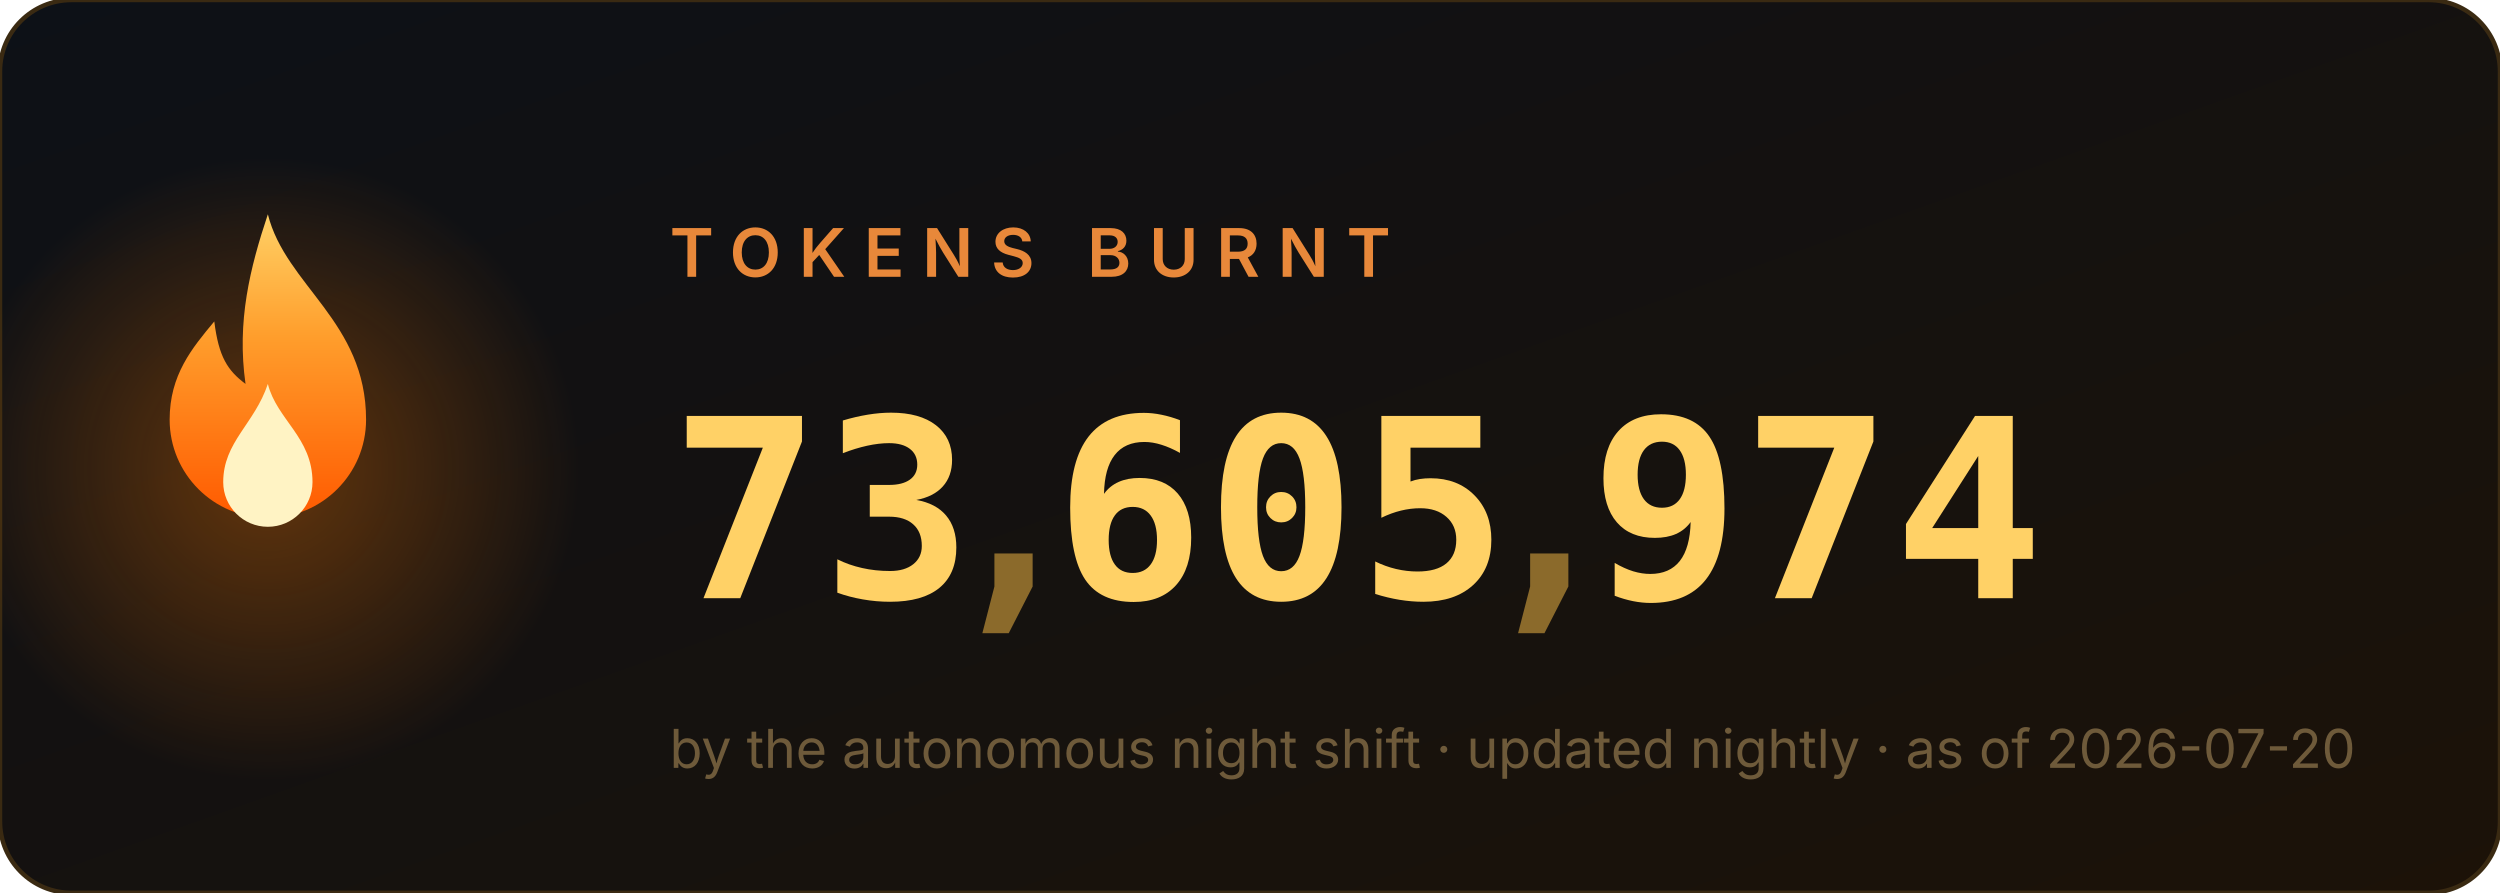
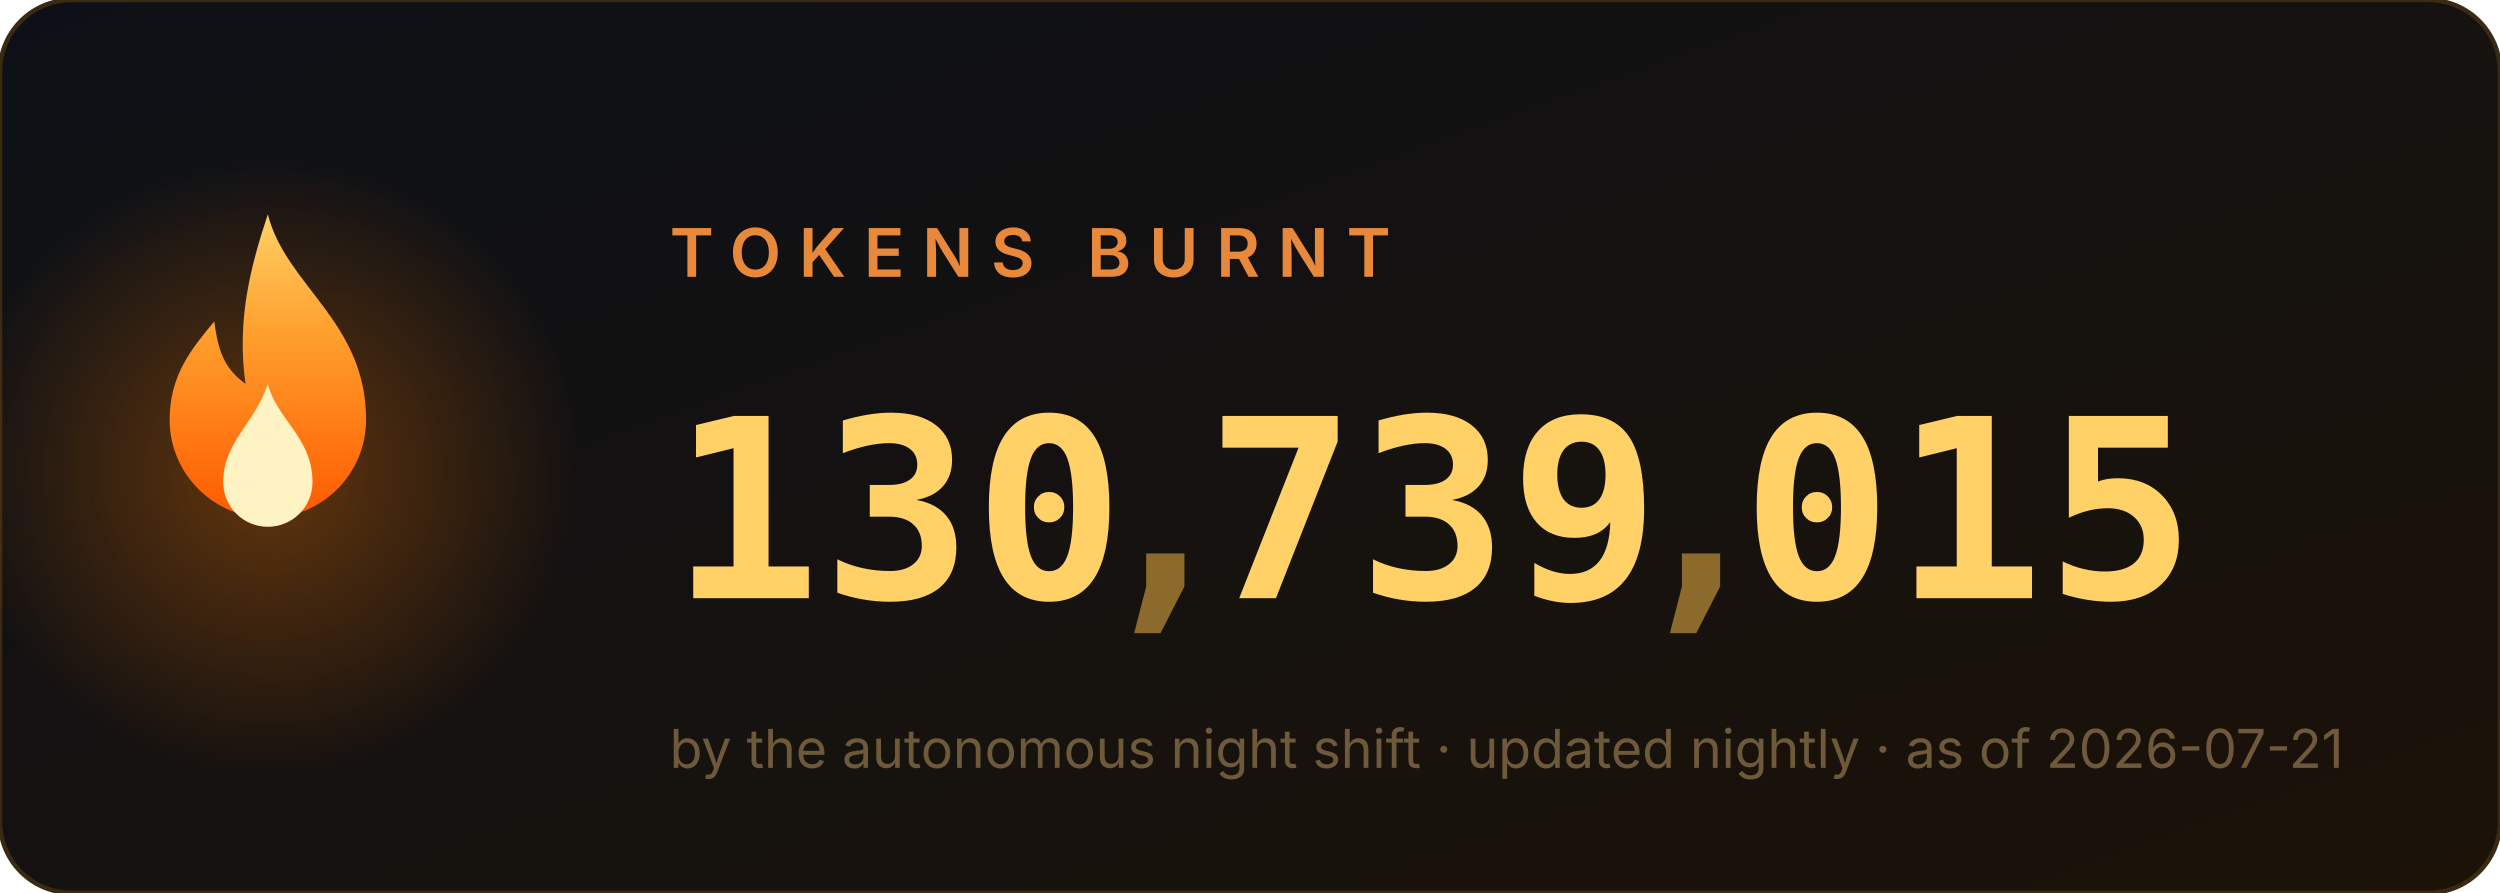
- <svg xmlns="http://www.w3.org/2000/svg" width="560" height="200" viewBox="0 0 560 200" role="img" aria-label="73,605,974 tokens burnt">
+ <svg xmlns="http://www.w3.org/2000/svg" width="560" height="200" viewBox="0 0 560 200" role="img" aria-label="130,739,015 tokens burnt">
  <style>
.num{font:700 56px ui-monospace,'Cascadia Code',Menlo,Consolas,monospace;fill:#ffd166}
.comma{fill:#8b6a2b}
.label{font:600 15px -apple-system,'Segoe UI',sans-serif;fill:#e8883a;letter-spacing:4px}
.sub{font:400 12px -apple-system,'Segoe UI',sans-serif;fill:#6e5a3a}
</style>
  <defs>
    <linearGradient id="bg" x1="0" y1="0" x2="1" y2="1">
      <stop offset="0" stop-color="#0d1117" />
      <stop offset="1" stop-color="#1c1208" />
    </linearGradient>
    <linearGradient id="fg" x1="0" y1="1" x2="0" y2="0">
      <stop offset="0" stop-color="#ff5a00" />
      <stop offset=".6" stop-color="#ff9e2c" />
      <stop offset="1" stop-color="#ffd166" />
    </linearGradient>
    <radialGradient id="halo">
      <stop offset="0" stop-color="#ff7b00" />
      <stop offset="1" stop-color="#ff7b00" stop-opacity="0" />
    </radialGradient>
  </defs>
  <rect width="560" height="200" rx="16" fill="url(#bg)" stroke="#3a2a12" />
  <circle cx="60" cy="105" r="70" fill="url(#halo)" opacity=".35">
    <animate attributeName="opacity" values=".25;.55;.25" dur="2.2s" repeatCount="indefinite" />
  </circle>
  <g transform="translate(60,128)">
    <g>
      <animateTransform attributeName="transform" type="scale" values="1 1;.95 1.1;1 1" dur="1.6s" repeatCount="indefinite" additive="sum" calcMode="spline" keySplines=".4 0 .6 1;.4 0 .6 1" />
      <path d="M0 -80c4 16 22 24 22 46a22 22 0 1 1-44 0c0-10 5-16 10-22 1 8 3 11 7 14-2-14 1-26 5-38z" fill="url(#fg)" />
      <path d="M0 -42c2 8 10 12 10 22a10 10 0 1 1-20 0c0-9 7-13 10-22z" fill="#fff3c4">
        <animateTransform attributeName="transform" type="scale" values="1 1;1.06 .92;1 1" dur="1.1s" repeatCount="indefinite" additive="sum" calcMode="spline" keySplines=".4 0 .6 1;.4 0 .6 1" />
      </path>
    </g>
  </g>
  <text x="150" y="62" class="label">TOKENS BURNT</text>
  <svg x="150" y="84" width="34" height="64" viewBox="0 0 34 64">
-     <g transform="translate(0,-448)">
+     <g transform="translate(0,-64)">
      <g>
-         <animateTransform attributeName="transform" type="translate" values="0 448;0 448;0 0" keyTimes="0;0.000;1" dur="1.39s" begin="0s" fill="freeze" additive="sum" calcMode="spline" keySplines="0 0 1 1;.2 .7 .3 1" />
+         <animateTransform attributeName="transform" type="translate" values="0 64;0 64;0 0" keyTimes="0;0.000;1" dur="0.97s" begin="0s" fill="freeze" additive="sum" calcMode="spline" keySplines="0 0 1 1;.2 .7 .3 1" />
        <text x="17" y="50" class="num" text-anchor="middle">0</text>
        <text x="17" y="114" class="num" text-anchor="middle">1</text>
        <text x="17" y="178" class="num" text-anchor="middle">2</text>
        <text x="17" y="242" class="num" text-anchor="middle">3</text>
        <text x="17" y="306" class="num" text-anchor="middle">4</text>
        <text x="17" y="370" class="num" text-anchor="middle">5</text>
        <text x="17" y="434" class="num" text-anchor="middle">6</text>
        <text x="17" y="498" class="num" text-anchor="middle">7</text>
        <text x="17" y="562" class="num" text-anchor="middle">8</text>
        <text x="17" y="626" class="num" text-anchor="middle">9</text>
      </g>
    </g>
  </svg>
  <svg x="184" y="84" width="34" height="64" viewBox="0 0 34 64">
    <g transform="translate(0,-192)">
      <g>
        <animateTransform attributeName="transform" type="translate" values="0 192;0 192;0 0" keyTimes="0;0.098;1" dur="1.23s" begin="0s" fill="freeze" additive="sum" calcMode="spline" keySplines="0 0 1 1;.2 .7 .3 1" />
        <text x="17" y="50" class="num" text-anchor="middle">0</text>
        <text x="17" y="114" class="num" text-anchor="middle">1</text>
        <text x="17" y="178" class="num" text-anchor="middle">2</text>
        <text x="17" y="242" class="num" text-anchor="middle">3</text>
        <text x="17" y="306" class="num" text-anchor="middle">4</text>
        <text x="17" y="370" class="num" text-anchor="middle">5</text>
        <text x="17" y="434" class="num" text-anchor="middle">6</text>
        <text x="17" y="498" class="num" text-anchor="middle">7</text>
        <text x="17" y="562" class="num" text-anchor="middle">8</text>
        <text x="17" y="626" class="num" text-anchor="middle">9</text>
      </g>
    </g>
  </svg>
-   <text x="227" y="134" class="num comma" text-anchor="middle">,</text>
-   <svg x="236" y="84" width="34" height="64" viewBox="0 0 34 64">
-     <g transform="translate(0,-384)">
+   <svg x="218" y="84" width="34" height="64" viewBox="0 0 34 64">
+     <g transform="translate(0,0)">
      <g>
-         <animateTransform attributeName="transform" type="translate" values="0 384;0 384;0 0" keyTimes="0;0.214;1" dur="1.68s" begin="0s" fill="freeze" additive="sum" calcMode="spline" keySplines="0 0 1 1;.2 .7 .3 1" />
+         <animateTransform attributeName="transform" type="translate" values="0 0;0 0;0 0" keyTimes="0;0.211;1" dur="1.14s" begin="0s" fill="freeze" additive="sum" calcMode="spline" keySplines="0 0 1 1;.2 .7 .3 1" />
        <text x="17" y="50" class="num" text-anchor="middle">0</text>
        <text x="17" y="114" class="num" text-anchor="middle">1</text>
        <text x="17" y="178" class="num" text-anchor="middle">2</text>
        <text x="17" y="242" class="num" text-anchor="middle">3</text>
        <text x="17" y="306" class="num" text-anchor="middle">4</text>
        <text x="17" y="370" class="num" text-anchor="middle">5</text>
        <text x="17" y="434" class="num" text-anchor="middle">6</text>
        <text x="17" y="498" class="num" text-anchor="middle">7</text>
        <text x="17" y="562" class="num" text-anchor="middle">8</text>
        <text x="17" y="626" class="num" text-anchor="middle">9</text>
      </g>
    </g>
  </svg>
+   <text x="261" y="134" class="num comma" text-anchor="middle">,</text>
  <svg x="270" y="84" width="34" height="64" viewBox="0 0 34 64">
-     <g transform="translate(0,0)">
+     <g transform="translate(0,-448)">
      <g>
-         <animateTransform attributeName="transform" type="translate" values="0 0;0 0;0 0" keyTimes="0;0.348;1" dur="1.38s" begin="0s" fill="freeze" additive="sum" calcMode="spline" keySplines="0 0 1 1;.2 .7 .3 1" />
+         <animateTransform attributeName="transform" type="translate" values="0 448;0 448;0 0" keyTimes="0;0.257;1" dur="1.87s" begin="0s" fill="freeze" additive="sum" calcMode="spline" keySplines="0 0 1 1;.2 .7 .3 1" />
        <text x="17" y="50" class="num" text-anchor="middle">0</text>
        <text x="17" y="114" class="num" text-anchor="middle">1</text>
        <text x="17" y="178" class="num" text-anchor="middle">2</text>
        <text x="17" y="242" class="num" text-anchor="middle">3</text>
        <text x="17" y="306" class="num" text-anchor="middle">4</text>
        <text x="17" y="370" class="num" text-anchor="middle">5</text>
        <text x="17" y="434" class="num" text-anchor="middle">6</text>
        <text x="17" y="498" class="num" text-anchor="middle">7</text>
        <text x="17" y="562" class="num" text-anchor="middle">8</text>
        <text x="17" y="626" class="num" text-anchor="middle">9</text>
      </g>
    </g>
  </svg>
  <svg x="304" y="84" width="34" height="64" viewBox="0 0 34 64">
-     <g transform="translate(0,-320)">
+     <g transform="translate(0,-192)">
      <g>
-         <animateTransform attributeName="transform" type="translate" values="0 320;0 320;0 0" keyTimes="0;0.324;1" dur="1.85s" begin="0s" fill="freeze" additive="sum" calcMode="spline" keySplines="0 0 1 1;.2 .7 .3 1" />
+         <animateTransform attributeName="transform" type="translate" values="0 192;0 192;0 0" keyTimes="0;0.351;1" dur="1.71s" begin="0s" fill="freeze" additive="sum" calcMode="spline" keySplines="0 0 1 1;.2 .7 .3 1" />
        <text x="17" y="50" class="num" text-anchor="middle">0</text>
        <text x="17" y="114" class="num" text-anchor="middle">1</text>
        <text x="17" y="178" class="num" text-anchor="middle">2</text>
        <text x="17" y="242" class="num" text-anchor="middle">3</text>
        <text x="17" y="306" class="num" text-anchor="middle">4</text>
        <text x="17" y="370" class="num" text-anchor="middle">5</text>
        <text x="17" y="434" class="num" text-anchor="middle">6</text>
        <text x="17" y="498" class="num" text-anchor="middle">7</text>
        <text x="17" y="562" class="num" text-anchor="middle">8</text>
        <text x="17" y="626" class="num" text-anchor="middle">9</text>
      </g>
    </g>
  </svg>
-   <text x="347" y="134" class="num comma" text-anchor="middle">,</text>
-   <svg x="356" y="84" width="34" height="64" viewBox="0 0 34 64">
+   <svg x="338" y="84" width="34" height="64" viewBox="0 0 34 64">
    <g transform="translate(0,-576)">
      <g>
-         <animateTransform attributeName="transform" type="translate" values="0 576;0 576;0 0" keyTimes="0;0.354;1" dur="2.37s" begin="0s" fill="freeze" additive="sum" calcMode="spline" keySplines="0 0 1 1;.2 .7 .3 1" />
+         <animateTransform attributeName="transform" type="translate" values="0 576;0 576;0 0" keyTimes="0;0.320;1" dur="2.25s" begin="0s" fill="freeze" additive="sum" calcMode="spline" keySplines="0 0 1 1;.2 .7 .3 1" />
        <text x="17" y="50" class="num" text-anchor="middle">0</text>
        <text x="17" y="114" class="num" text-anchor="middle">1</text>
        <text x="17" y="178" class="num" text-anchor="middle">2</text>
        <text x="17" y="242" class="num" text-anchor="middle">3</text>
        <text x="17" y="306" class="num" text-anchor="middle">4</text>
        <text x="17" y="370" class="num" text-anchor="middle">5</text>
        <text x="17" y="434" class="num" text-anchor="middle">6</text>
        <text x="17" y="498" class="num" text-anchor="middle">7</text>
        <text x="17" y="562" class="num" text-anchor="middle">8</text>
        <text x="17" y="626" class="num" text-anchor="middle">9</text>
      </g>
    </g>
  </svg>
+   <text x="381" y="134" class="num comma" text-anchor="middle">,</text>
  <svg x="390" y="84" width="34" height="64" viewBox="0 0 34 64">
-     <g transform="translate(0,-448)">
+     <g transform="translate(0,0)">
      <g>
-         <animateTransform attributeName="transform" type="translate" values="0 448;0 448;0 0" keyTimes="0;0.409;1" dur="2.35s" begin="0s" fill="freeze" additive="sum" calcMode="spline" keySplines="0 0 1 1;.2 .7 .3 1" />
+         <animateTransform attributeName="transform" type="translate" values="0 0;0 0;0 0" keyTimes="0;0.516;1" dur="1.86s" begin="0s" fill="freeze" additive="sum" calcMode="spline" keySplines="0 0 1 1;.2 .7 .3 1" />
        <text x="17" y="50" class="num" text-anchor="middle">0</text>
        <text x="17" y="114" class="num" text-anchor="middle">1</text>
        <text x="17" y="178" class="num" text-anchor="middle">2</text>
        <text x="17" y="242" class="num" text-anchor="middle">3</text>
        <text x="17" y="306" class="num" text-anchor="middle">4</text>
        <text x="17" y="370" class="num" text-anchor="middle">5</text>
        <text x="17" y="434" class="num" text-anchor="middle">6</text>
        <text x="17" y="498" class="num" text-anchor="middle">7</text>
        <text x="17" y="562" class="num" text-anchor="middle">8</text>
        <text x="17" y="626" class="num" text-anchor="middle">9</text>
      </g>
    </g>
  </svg>
  <svg x="424" y="84" width="34" height="64" viewBox="0 0 34 64">
-     <g transform="translate(0,-256)">
+     <g transform="translate(0,-64)">
      <g>
-         <animateTransform attributeName="transform" type="translate" values="0 256;0 256;0 0" keyTimes="0;0.478;1" dur="2.26s" begin="0s" fill="freeze" additive="sum" calcMode="spline" keySplines="0 0 1 1;.2 .7 .3 1" />
+         <animateTransform attributeName="transform" type="translate" values="0 64;0 64;0 0" keyTimes="0;0.527;1" dur="2.05s" begin="0s" fill="freeze" additive="sum" calcMode="spline" keySplines="0 0 1 1;.2 .7 .3 1" />
        <text x="17" y="50" class="num" text-anchor="middle">0</text>
        <text x="17" y="114" class="num" text-anchor="middle">1</text>
        <text x="17" y="178" class="num" text-anchor="middle">2</text>
        <text x="17" y="242" class="num" text-anchor="middle">3</text>
        <text x="17" y="306" class="num" text-anchor="middle">4</text>
        <text x="17" y="370" class="num" text-anchor="middle">5</text>
        <text x="17" y="434" class="num" text-anchor="middle">6</text>
        <text x="17" y="498" class="num" text-anchor="middle">7</text>
        <text x="17" y="562" class="num" text-anchor="middle">8</text>
        <text x="17" y="626" class="num" text-anchor="middle">9</text>
      </g>
    </g>
  </svg>
-   <text x="150" y="172" class="sub">by the autonomous night shift · updated nightly · as of 2026-07-20</text>
+   <svg x="458" y="84" width="34" height="64" viewBox="0 0 34 64">
+     <g transform="translate(0,-320)">
+       <g>
+         <animateTransform attributeName="transform" type="translate" values="0 320;0 320;0 0" keyTimes="0;0.490;1" dur="2.45s" begin="0s" fill="freeze" additive="sum" calcMode="spline" keySplines="0 0 1 1;.2 .7 .3 1" />
+         <text x="17" y="50" class="num" text-anchor="middle">0</text>
+         <text x="17" y="114" class="num" text-anchor="middle">1</text>
+         <text x="17" y="178" class="num" text-anchor="middle">2</text>
+         <text x="17" y="242" class="num" text-anchor="middle">3</text>
+         <text x="17" y="306" class="num" text-anchor="middle">4</text>
+         <text x="17" y="370" class="num" text-anchor="middle">5</text>
+         <text x="17" y="434" class="num" text-anchor="middle">6</text>
+         <text x="17" y="498" class="num" text-anchor="middle">7</text>
+         <text x="17" y="562" class="num" text-anchor="middle">8</text>
+         <text x="17" y="626" class="num" text-anchor="middle">9</text>
+       </g>
+     </g>
+   </svg>
+   <text x="150" y="172" class="sub">by the autonomous night shift · updated nightly · as of 2026-07-21</text>
</svg>
